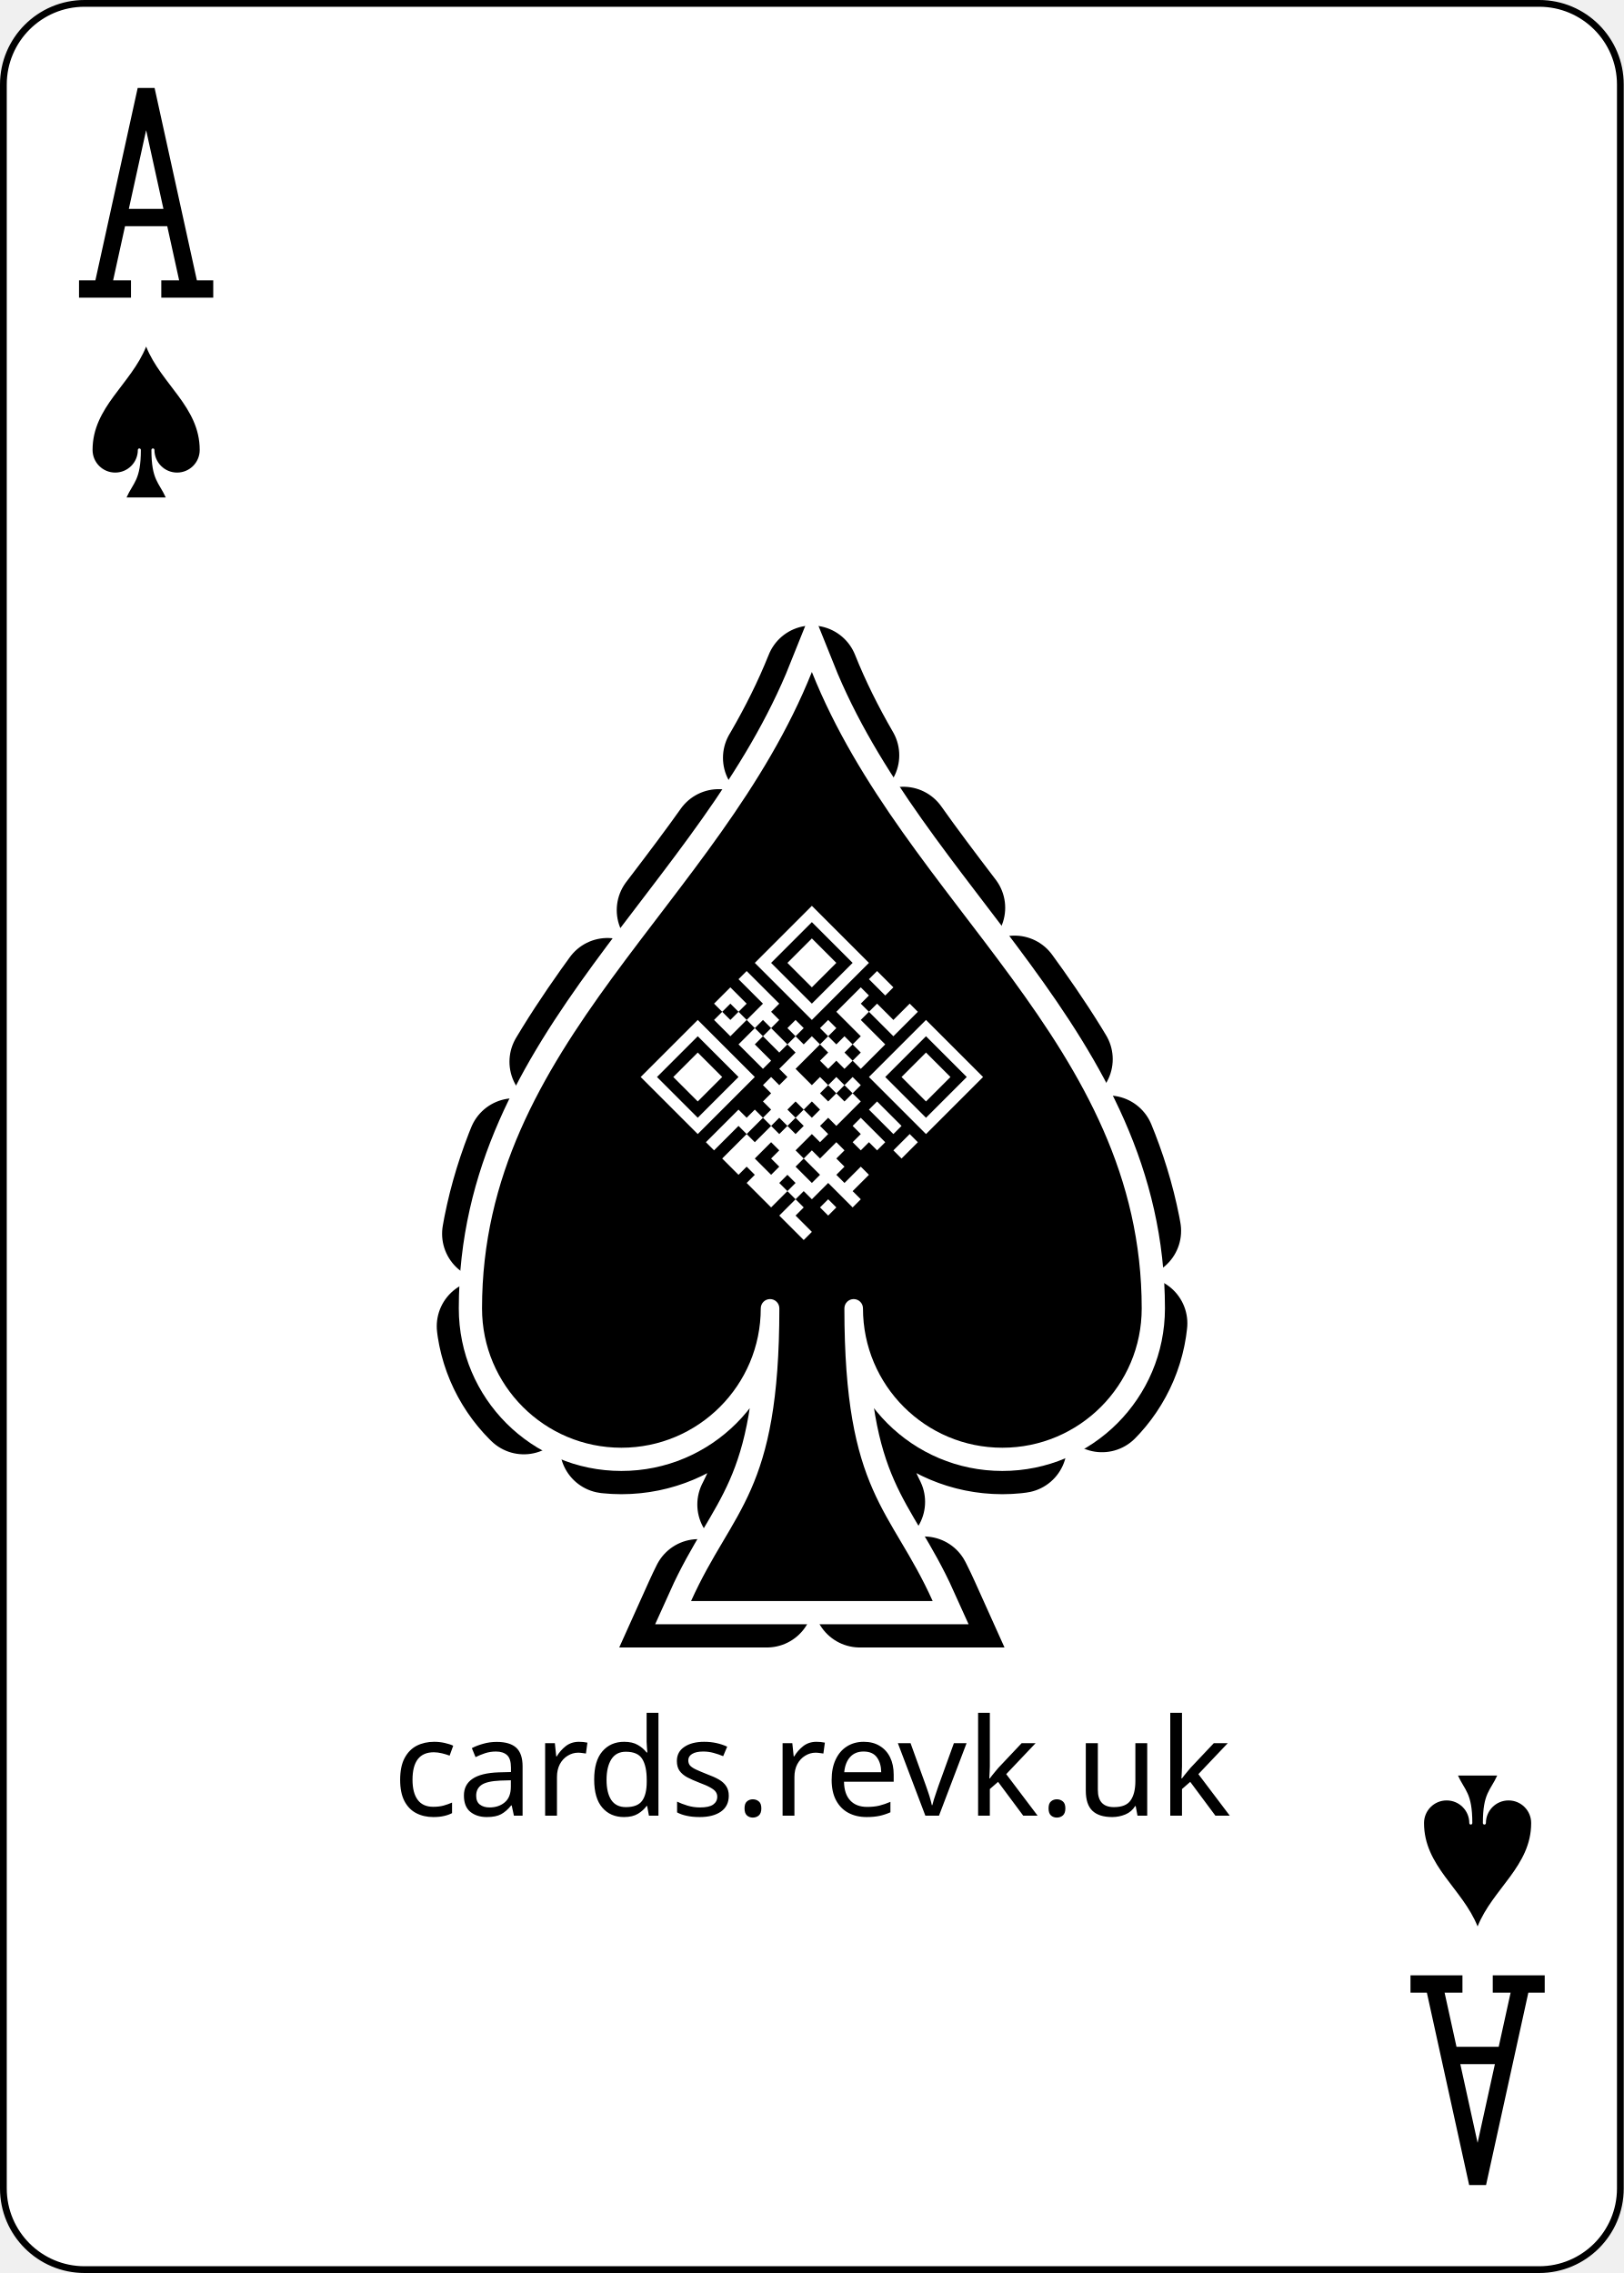
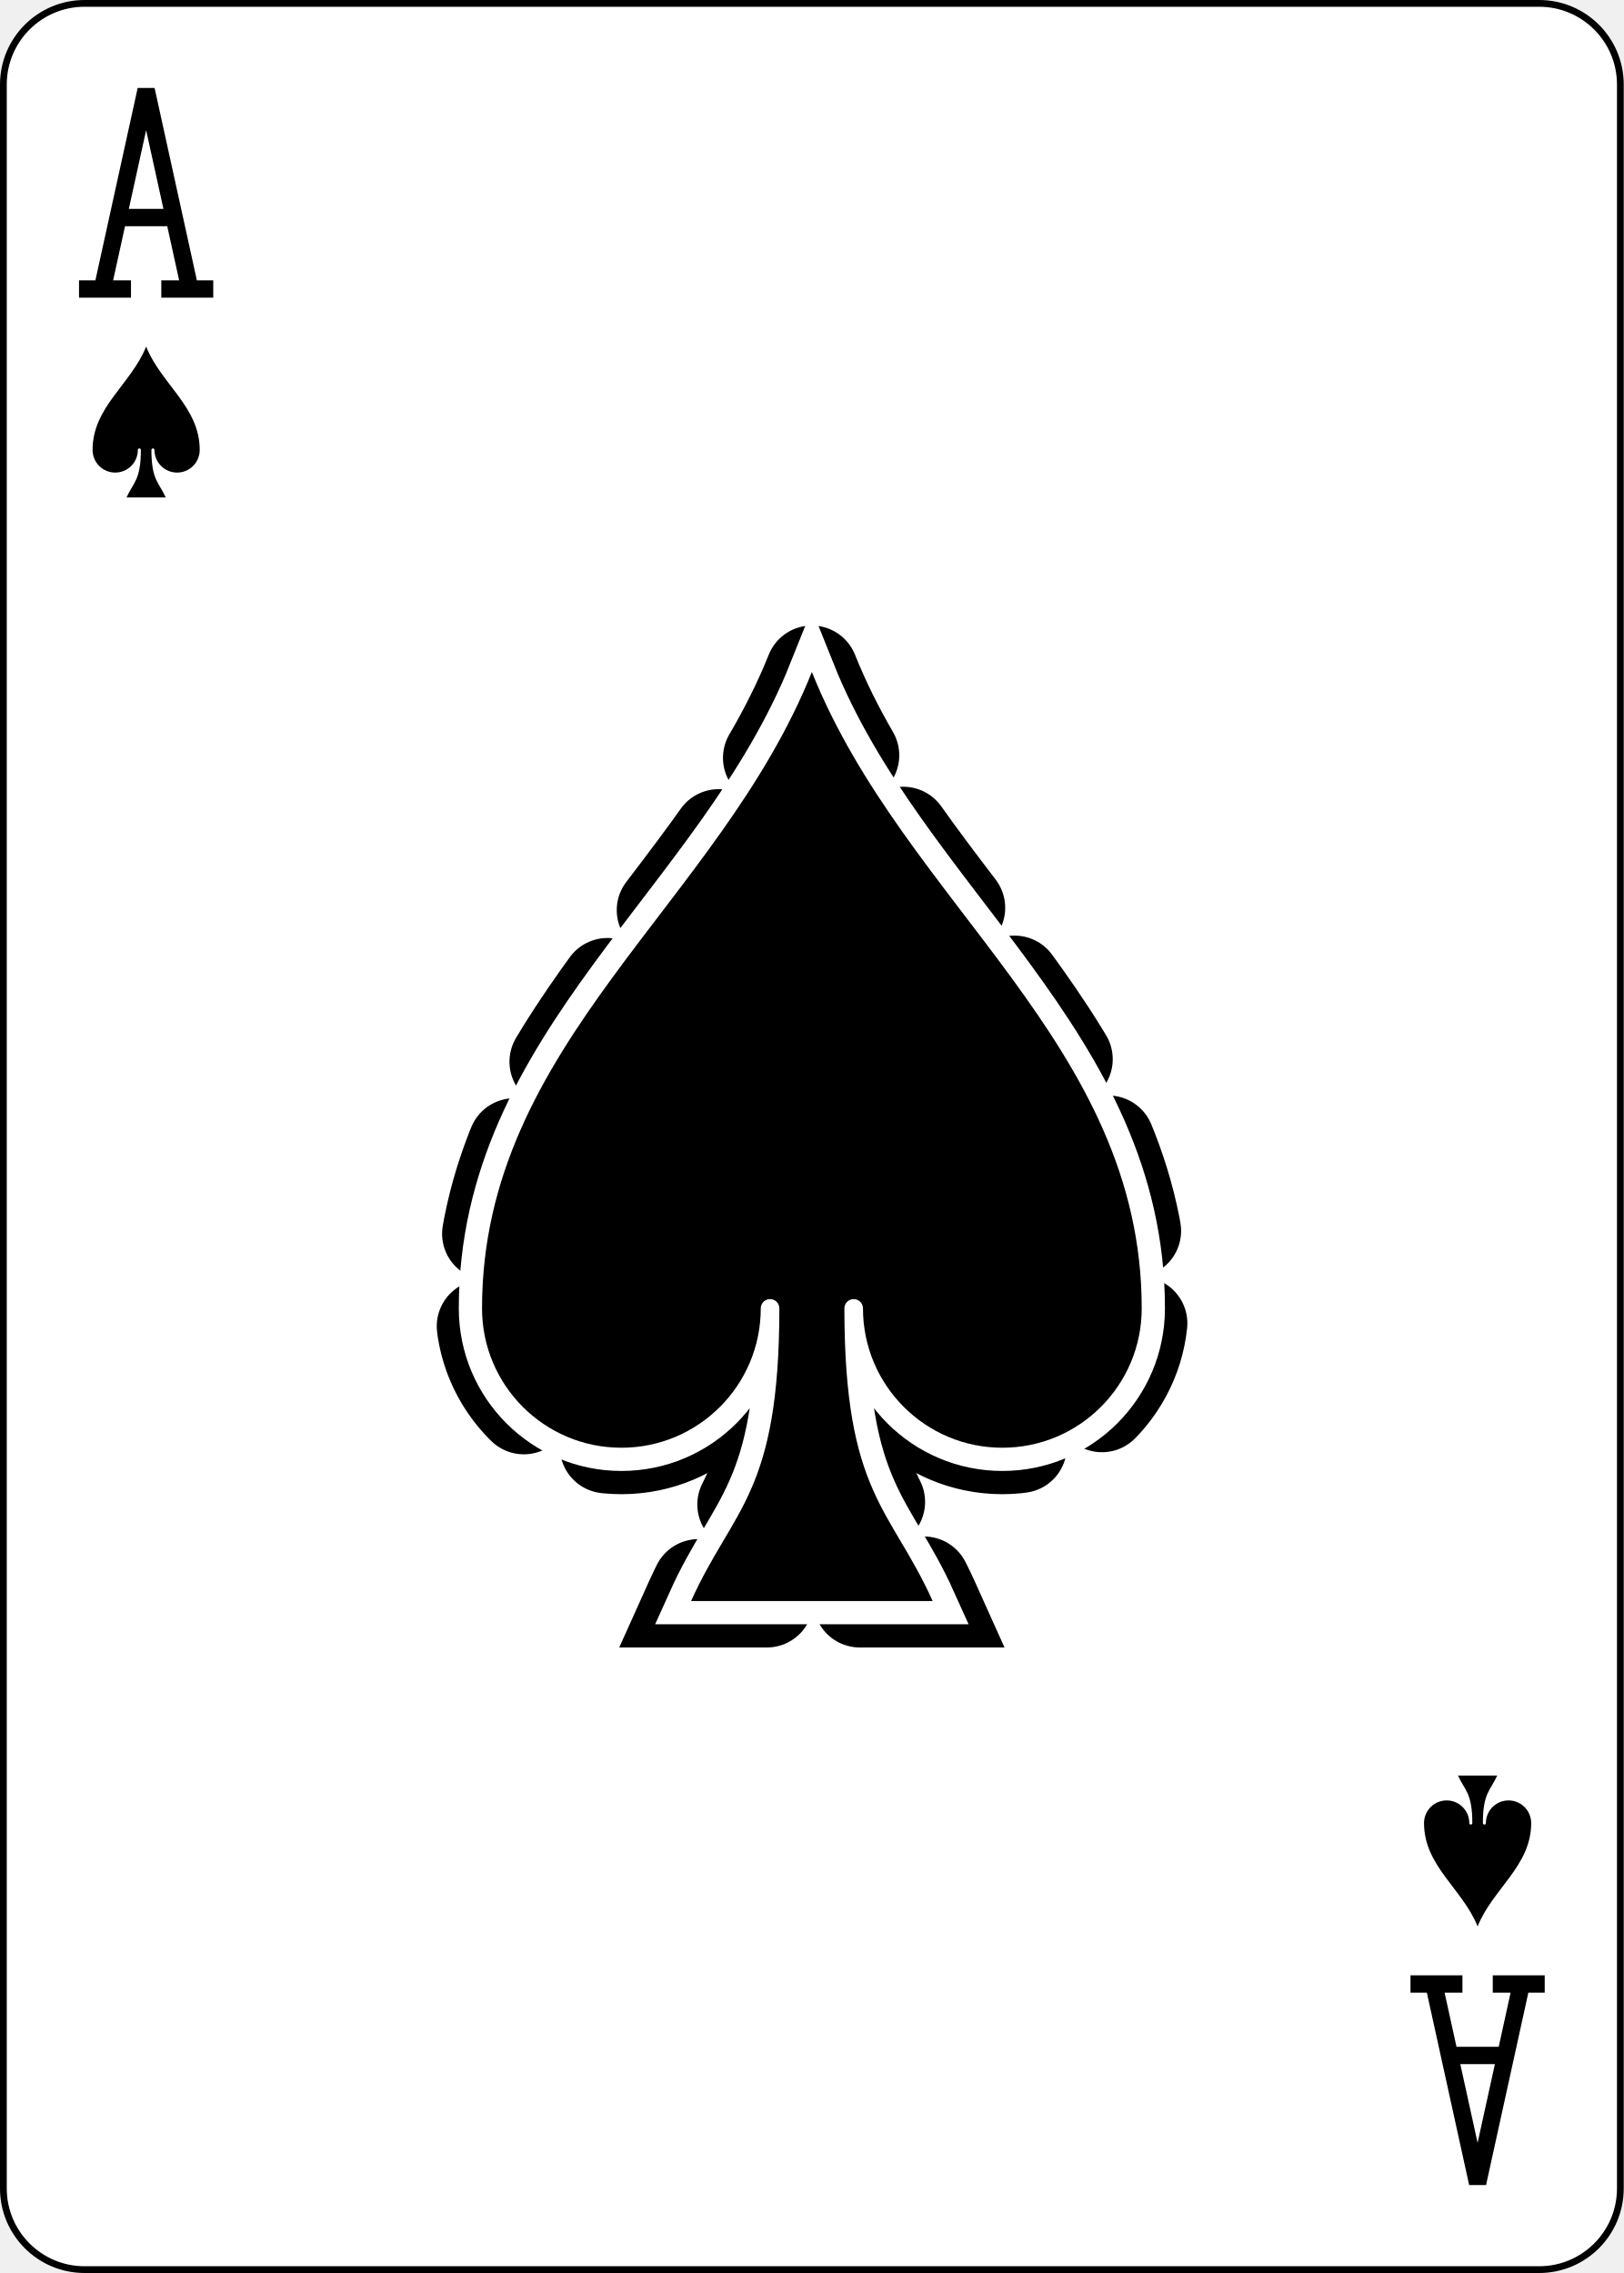
<svg xmlns="http://www.w3.org/2000/svg" xmlns:xlink="http://www.w3.org/1999/xlink" class="card" face="AS" height="3.5in" preserveAspectRatio="none" viewBox="-120 -168 240 336" width="2.5in">
  <defs>
    <symbol id="VSA" viewBox="-500 -500 1000 1000" preserveAspectRatio="xMinYMid">
      <path d="M-270 460L-110 460M-200 450L0 -460L200 450M110 460L270 460M-120 130L120 130" stroke="black" stroke-width="80" stroke-linecap="square" stroke-miterlimit="1.5" fill="none" />
    </symbol>
    <symbol id="SSA" viewBox="-600 -600 1200 1200" preserveAspectRatio="xMinYMid">
      <path d="M0 -500C100 -250 355 -100 355 185A150 150 0 0 1 55 185A10 10 0 0 0 35 185C35 385 85 400 130 500L-130 500C-85 400 -35 385 -35 185A10 10 0 0 0 -55 185A150 150 0 0 1 -355 185C-355 -100 -100 -250 0 -500Z" />
    </symbol>
  </defs>
  <rect width="239" height="335" x="-119.5" y="-167.5" rx="12" ry="12" fill="white" stroke="black" />
  <use xlink:href="#SSA" fill="black" height="164.8" width="164.8" x="-82.4" y="-82.4" stroke="black" stroke-width="100" stroke-dasharray="100,100" stroke-linecap="round" />
  <use xlink:href="#SSA" fill="black" height="164.8" width="164.8" x="-82.4" y="-82.4" stroke="white" stroke-width="50" />
  <use xlink:href="#SSA" fill="black" height="164.8" width="164.8" x="-82.4" y="-82.4" />
-   <path transform="translate(0,-10)rotate(45)scale(1.704)translate(-14,-14)" fill="white" stroke="none" d="M4,4h7v7h-7M5,5v5h5v-5M12,4h2v1h-2M16,4h1v3h-3v1h3v3h-1v1h-1v1h-1v-1h-1v3h2v-1h1v-1h1v-1h1v1h1v3h-1v1h1v1h-1v2h1v-1h1v-2h1v1h1v1h1v-2h1v2h1v1h-3v2h-1v1h1v1h2v1h-3v-2h-1v2h-3v-1h-1v1h-2v-3h-1v3h-1v-4h1v-1h1v-1h-1v-1h-1v-1h1v-1h-1v-2h-1v1h-2v1h2v1h-3v-2h-1v2h-2v-1h-1v-2h2v1h1v-2h-3v-1h4v1h1v1h2v-1h-1v-1h1v1h1v-1h1v-1h-1v-1h1v1h1v-1h1v-1h-3v-3h1v1h1v-1h2M18,4h7v7h-7M19,5v5h5v-5M6,6h3v3h-3M20,6h3v3h-3M15,10v1h1v-1M17,13v1h1v-1M20,12h3v1h-3M24,12h1v2h-1M8,14v1h1v-1M16,14v1h1v-1M5,15v1h1v-1M20,14h3v1h-1v1h-1v-1h-1M16,16v1h1v-1M15,17v1h1v-1M16,18v1h1v-1M4,18h7v7h-7M5,19v5h5v-5M15,19v1h1v-1M14,20v2h1v-2M19,20v1h2v-1M6,20h3v3h-3M16,21v2h2v-1h-1v-1M19,22v1h1v-1M23,21h1v1h-1" />
-   <text font-size="20" font-family="Bariol" fill="black" text-anchor="middle" y="100.4">cards.revk.uk</text>
  <use xlink:href="#VSA" height="32" width="32" x="-114.4" y="-156" />
  <use xlink:href="#SSA" fill="black" height="26.769" width="26.769" x="-111.784" y="-119" />
  <g transform="rotate(180)">
    <use xlink:href="#VSA" height="32" width="32" x="-114.4" y="-156" />
    <use xlink:href="#SSA" fill="black" height="26.769" width="26.769" x="-111.784" y="-119" />
  </g>
</svg>
